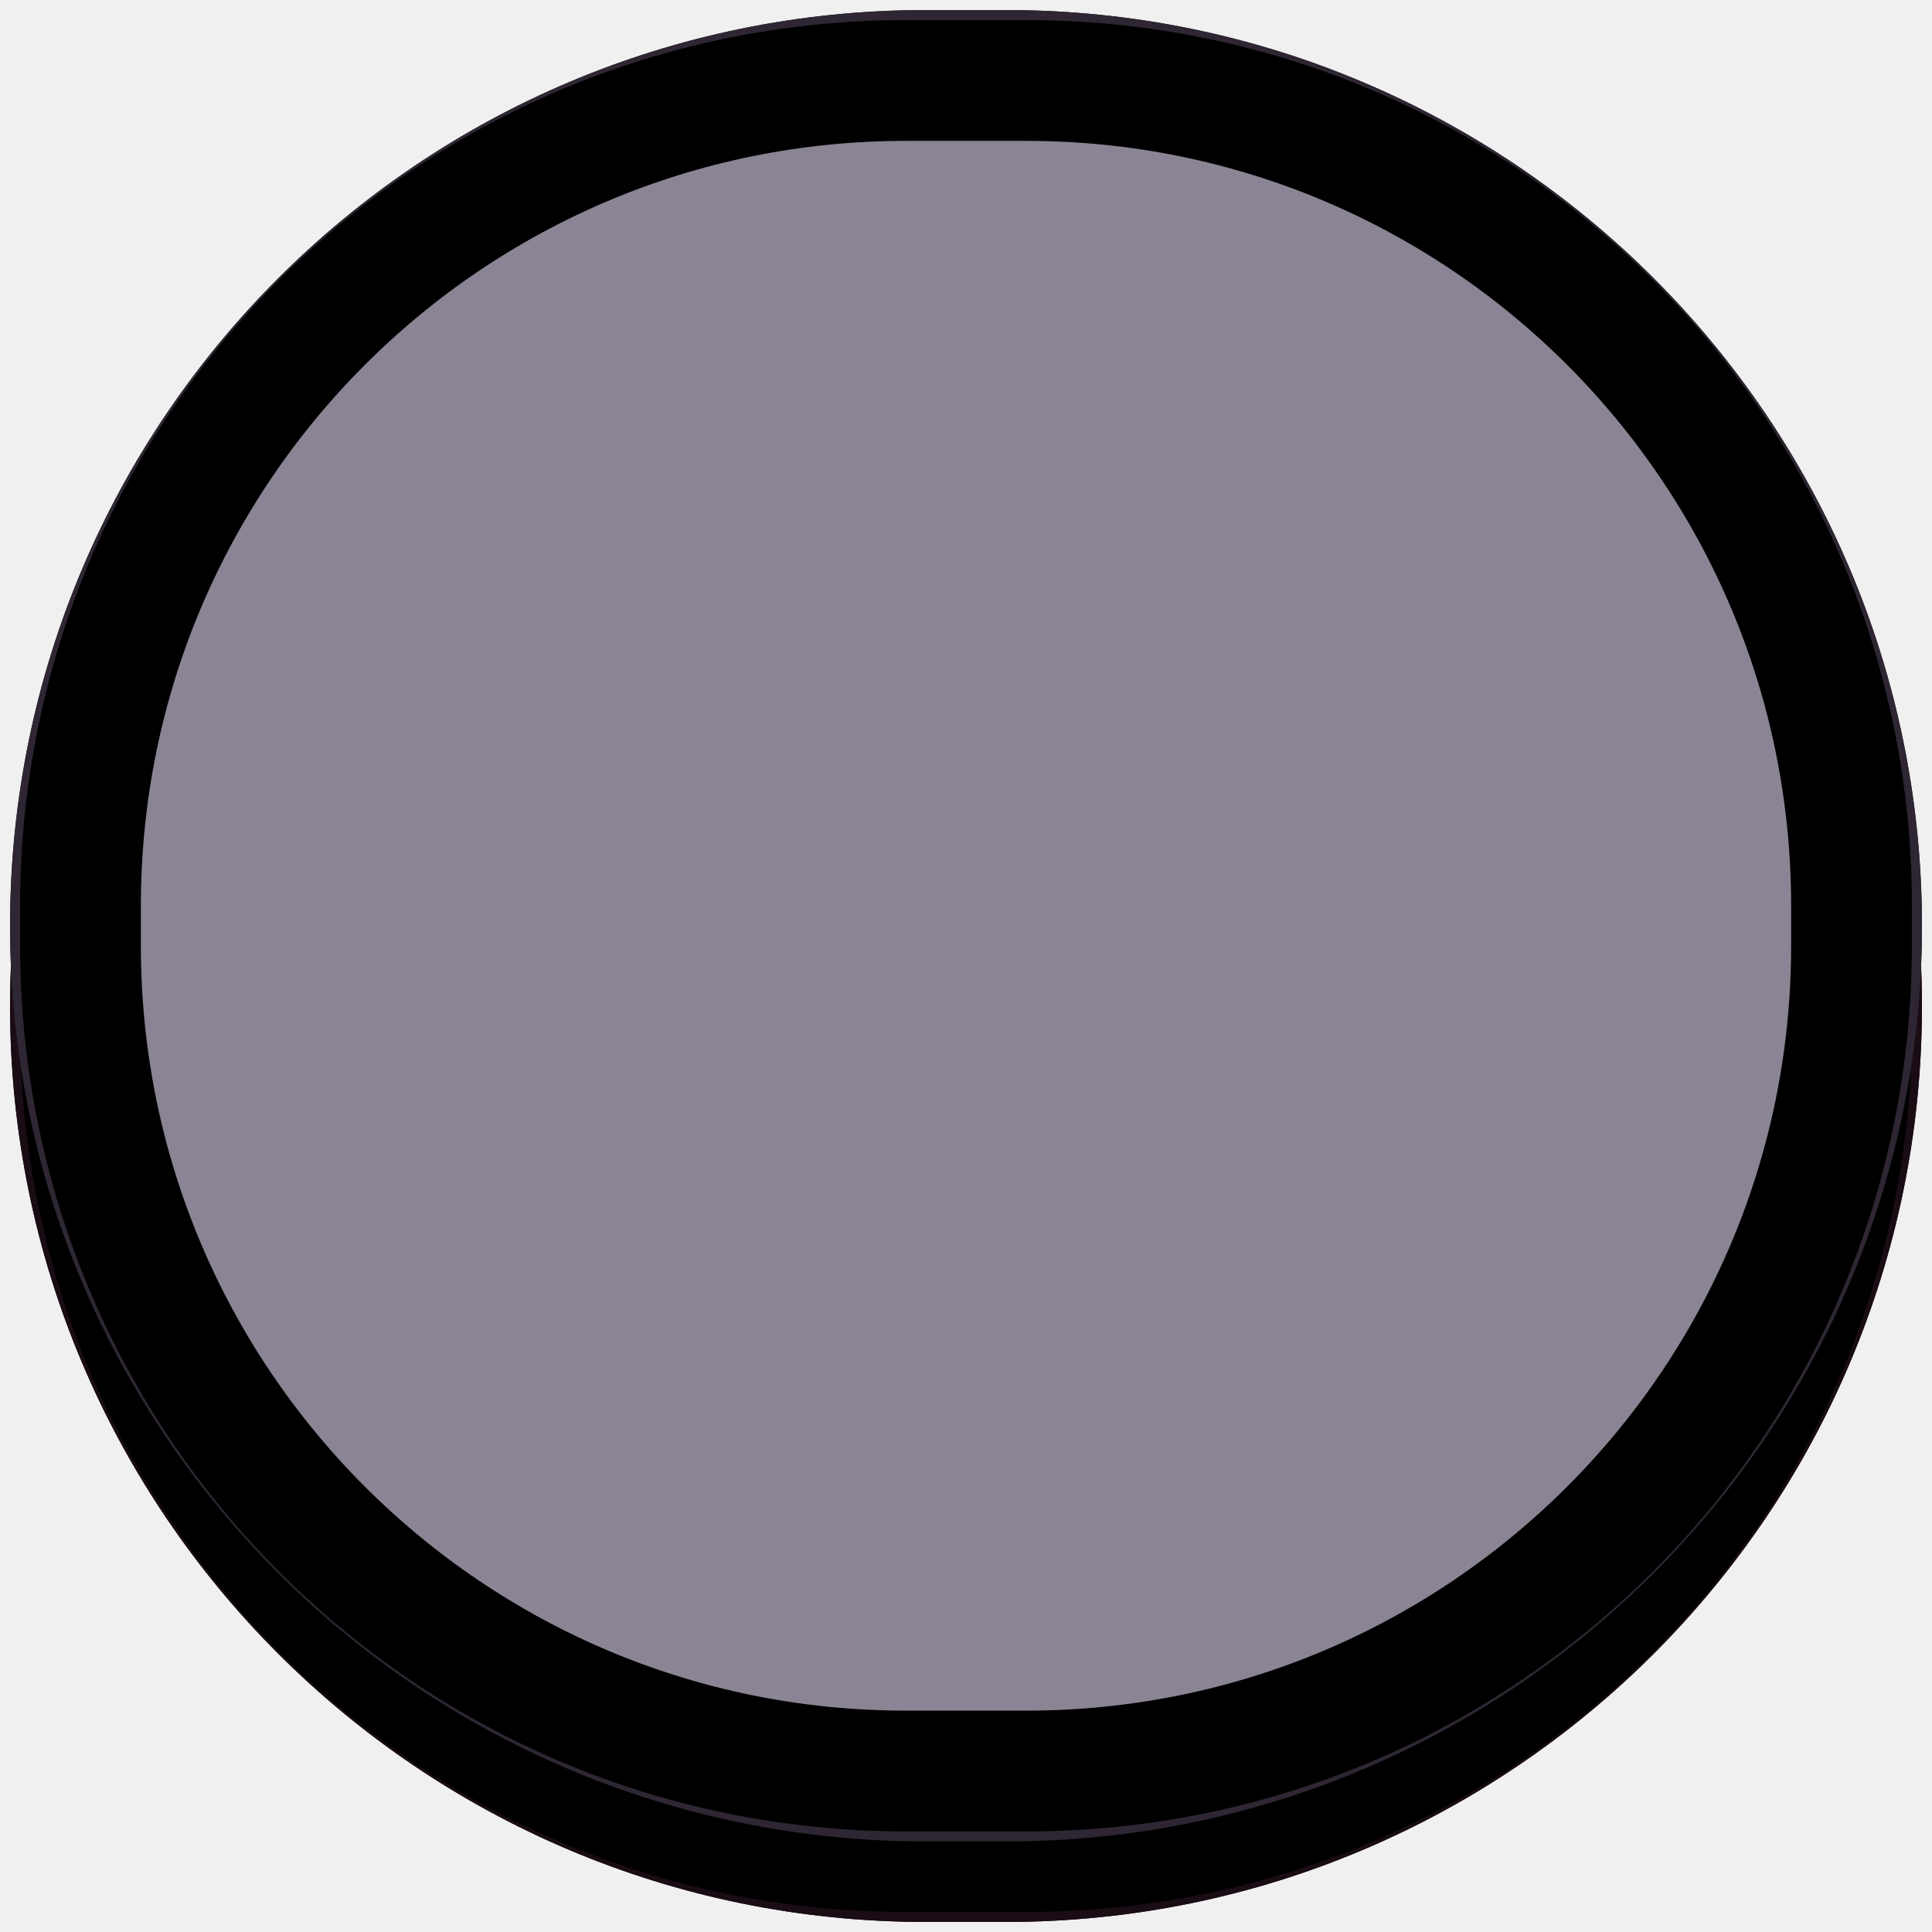
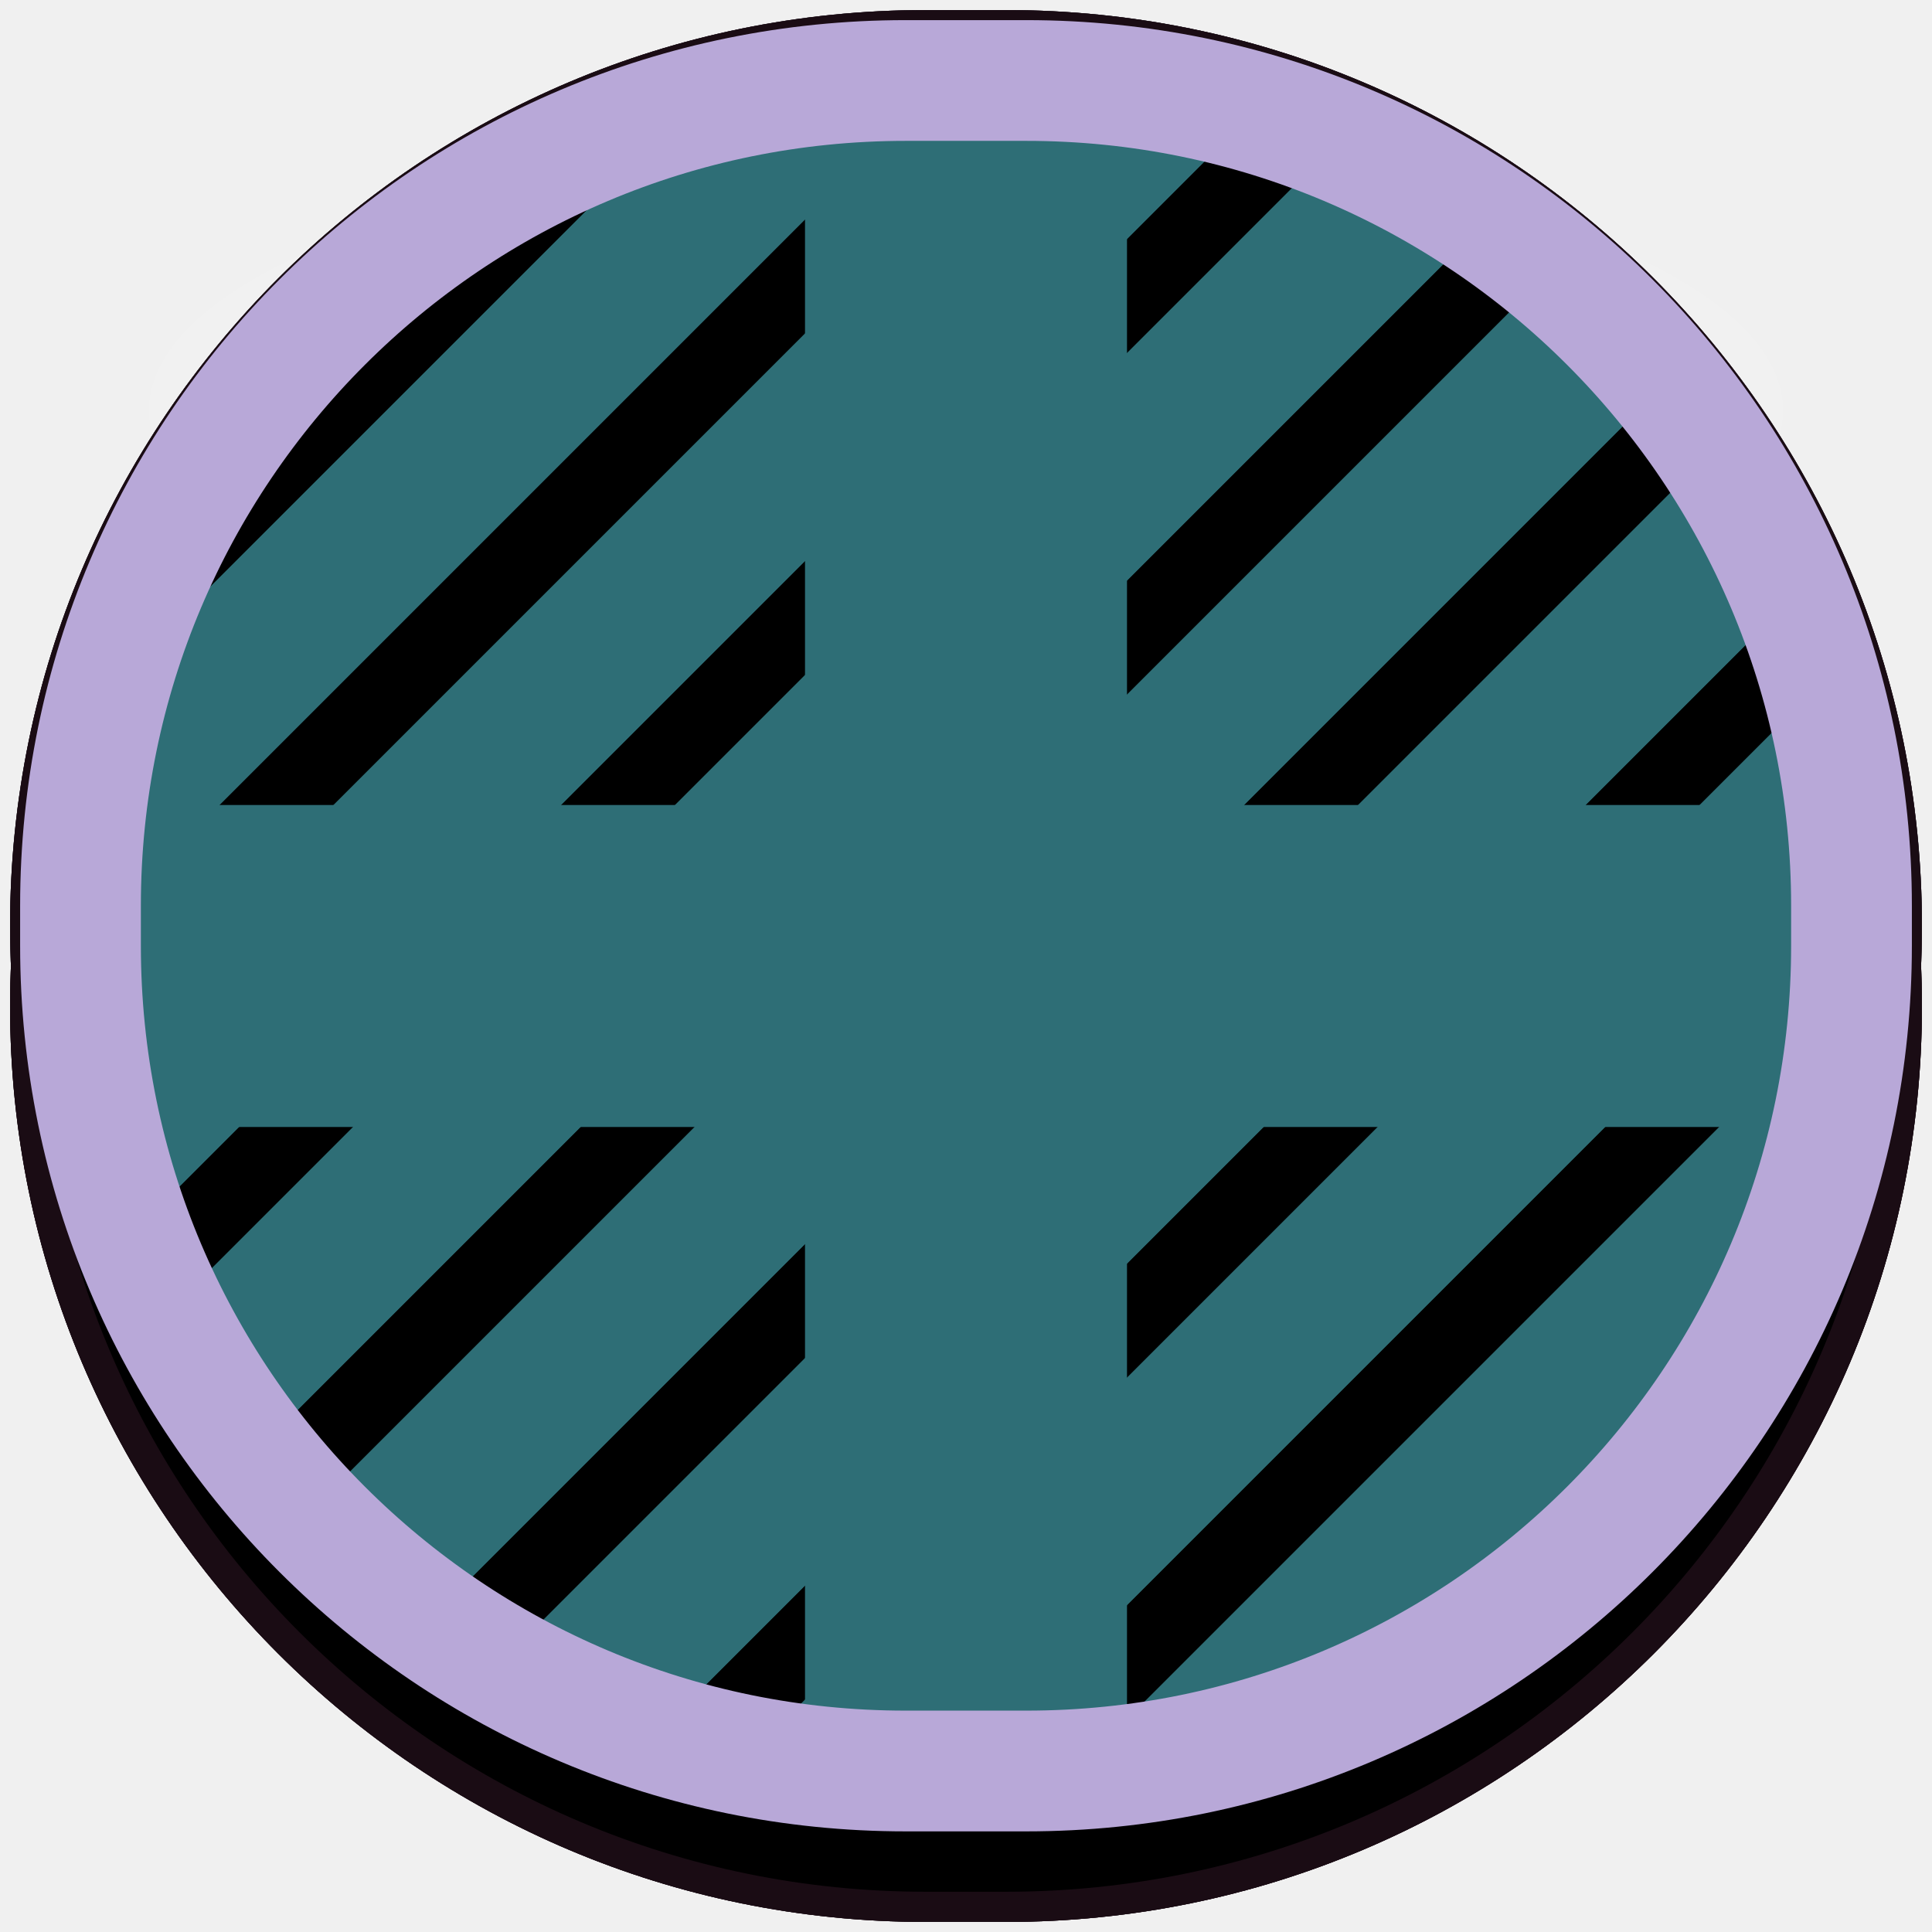
<svg xmlns="http://www.w3.org/2000/svg" width="48" height="48" data-slice="23 22 23 25">
  <defs>
    <linearGradient id="g1" x1="0" y1="0" x2="0" y2="1">
      <stop offset="0" stop-color="#D4B67E" />
      <stop offset="1" stop-color="#CAAA70" />
    </linearGradient>
    <linearGradient id="g2" x1="0" y1="0" x2="0" y2="1">
      <stop offset="0" stop-color="#FFFFFF" stop-opacity="0.698" />
      <stop offset="0.45" stop-color="#FFFFFF" stop-opacity="0" />
      <stop offset="1" stop-color="#FFFFFF" stop-opacity="0" />
    </linearGradient>
    <linearGradient id="g3" x1="0" y1="0" x2="0" y2="1">
      <stop offset="0" stop-color="#8A5A1C" stop-opacity="0" />
      <stop offset="0.55" stop-color="#8A5A1C" stop-opacity="0" />
      <stop offset="1" stop-color="#8A5A1C" stop-opacity="0.4" />
    </linearGradient>
    <linearGradient id="g4" x1="0" y1="0" x2="0" y2="1">
      <stop offset="0" stop-color="#CAA96E" />
      <stop offset="1" stop-color="#D4B67E" />
    </linearGradient>
    <linearGradient id="g5" x1="0" y1="0" x2="0" y2="1">
      <stop offset="0" stop-color="#000000" stop-opacity="0.4" />
      <stop offset="0.45" stop-color="#000000" stop-opacity="0" />
      <stop offset="1" stop-color="#000000" stop-opacity="0" />
    </linearGradient>
+     <linearGradient id="g6" x1="0" y1="0" x2="0" y2="1">
+       <stop offset="0" stop-color="#3A8A90" />
+       <stop offset="1" stop-color="#245A66" />
+     </linearGradient>
+     <pattern id="s7" width="6" height="6" patternUnits="userSpaceOnUse" patternTransform="rotate(45)">
+       <rect width="2.5" height="6" fill="#FFFFFF" fill-opacity="0.141" />
+     </pattern>
+     <mask id="m8" maskUnits="userSpaceOnUse" x="0" y="0" width="48" height="48">
+       <rect x="0" y="0" width="20" height="20" fill="#FFFFFF" />
+       <rect x="0" y="28" width="20" height="20" fill="#FFFFFF" />
+       <rect x="28" y="0" width="20" height="20" fill="#FFFFFF" />
+       <rect x="28" y="28" width="20" height="20" fill="#FFFFFF" />
+     </mask>
+     <linearGradient id="g9" x1="0" y1="0" x2="0" y2="1">
+       <stop offset="0" stop-color="#FFFFFF" stop-opacity="0.102" />
+       <stop offset="0.7" stop-color="#FFFFFF" stop-opacity="0.043" />
+       <stop offset="1" stop-color="#FFFFFF" stop-opacity="0.02" />
+     </linearGradient>
+     <linearGradient id="g10" x1="0" y1="0" x2="0" y2="1">
+       <stop offset="0" stop-color="#FFFFFF" stop-opacity="0.4" />
+       <stop offset="0.45" stop-color="#FFFFFF" stop-opacity="0" />
+       <stop offset="1" stop-color="#FFFFFF" stop-opacity="0" />
+     </linearGradient>
+     <linearGradient id="g11" x1="0" y1="0" x2="0" y2="1">
+       <stop offset="0" stop-color="#000000" stop-opacity="0" />
+       <stop offset="0.55" stop-color="#000000" stop-opacity="0" />
+       <stop offset="1" stop-color="#000000" stop-opacity="0.349" />
+     </linearGradient>
+     <pattern id="s12" width="6" height="6" patternUnits="userSpaceOnUse" patternTransform="rotate(45)">
+       <rect width="2" height="6" fill="#000000" />
+     </pattern>
+     <mask id="m13" maskUnits="userSpaceOnUse" x="0" y="0" width="48" height="48">
+       <rect x="0" y="0" width="20" height="20" fill="#FFFFFF" />
+       <rect x="0" y="28" width="20" height="20" fill="#FFFFFF" />
+       <rect x="28" y="0" width="20" height="20" fill="#FFFFFF" />
+       <rect x="28" y="28" width="20" height="20" fill="#FFFFFF" />
+     </mask>
  </defs>
  <g data-state="normal">
    <rect x="1" y="3" width="46" height="44" rx="22" fill="#7A5428" stroke="#1A0C14" stroke-width="1.5" />
    <rect x="1" y="1" width="46" height="44" rx="22" fill="url(#g1)" />
    <rect x="3.1" y="3.1" width="41.8" height="39.8" rx="19.9" fill="none" stroke="url(#g2)" stroke-width="1.5" />
    <rect x="3.25" y="3.25" width="41.5" height="39.5" rx="19.75" fill="none" stroke="url(#g3)" stroke-width="1.8" />
    <rect x="1" y="1" width="46" height="44" rx="22" fill="none" stroke="#1A0C14" stroke-width="1.5" />
  </g>
  <g data-state="normal" data-mode="hc">
    <rect x="1" y="3" width="46" height="44" rx="22" fill="#000000" />
    <rect x="1" y="1" width="46" height="44" rx="22" fill="#C0C0C0" />
    <rect x="2" y="2" width="44" height="42" rx="20.5" fill="none" stroke="#000000" stroke-width="3" />
  </g>
  <g data-state="pressed">
    <rect x="1" y="3" width="46" height="44" rx="22" fill="url(#g4)" />
    <rect x="3.45" y="5.45" width="41.1" height="39.1" rx="19.55" fill="none" stroke="url(#g5)" stroke-width="2.2" />
    <rect x="1" y="3" width="46" height="44" rx="22" fill="none" stroke="#1A0C14" stroke-width="1.5" />
  </g>
  <g data-state="pressed" data-mode="hc">
    <rect x="1" y="3" width="46" height="44" rx="22" fill="#B4B4B4" />
    <rect x="2" y="4" width="44" height="42" rx="20.5" fill="none" stroke="#000000" stroke-width="3" />
  </g>
  <g data-state="disabled">
    <rect x="1" y="1" width="46" height="44" rx="22" fill="#C4B69C" />
    <rect x="1" y="1" width="46" height="44" rx="22" fill="none" stroke="#2E2632" stroke-width="1.5" />
  </g>
  <g data-state="disabled" data-mode="hc">
    <rect x="1" y="1" width="46" height="44" rx="22" fill="#8A8494" />
    <rect x="2" y="2" width="44" height="42" rx="20.5" fill="none" stroke="#000000" stroke-width="3" />
  </g>
+   <g data-state="locked">
+     <rect x="1" y="3" width="46" height="44" rx="22" fill="#0A0408" stroke="#1A0C14" stroke-width="1.5" />
+     <rect x="1" y="1" width="46" height="44" rx="22" fill="url(#g6)" />
+     <rect x="1" y="1" width="46" height="44" rx="22" fill="url(#s7)" mask="url(#m8)" />
+     <rect x="3.7" y="3.7" width="40.6" height="13" rx="19.3" fill="url(#g9)" />
+     <rect x="3.1" y="3.1" width="41.8" height="39.8" rx="19.9" fill="none" stroke="url(#g10)" stroke-width="1.5" />
+     <rect x="3.25" y="3.25" width="41.5" height="39.5" rx="19.75" fill="none" stroke="url(#g11)" stroke-width="1.8" />
+     <rect x="1" y="1" width="46" height="44" rx="22" fill="none" stroke="#1A0C14" stroke-width="1.5" />
+   </g>
+   <g data-state="locked" data-mode="hc">
+     <rect x="1" y="3" width="46" height="44" rx="22" fill="#000000" />
+     <rect x="1" y="1" width="46" height="44" rx="22" fill="#2E6E76" />
+     <rect x="1" y="1" width="46" height="44" rx="22" fill="url(#s12)" mask="url(#m13)" />
+     <rect x="2" y="2" width="44" height="42" rx="20.5" fill="none" stroke="#B8A8D8" stroke-width="3" />
+   </g>
</svg>
